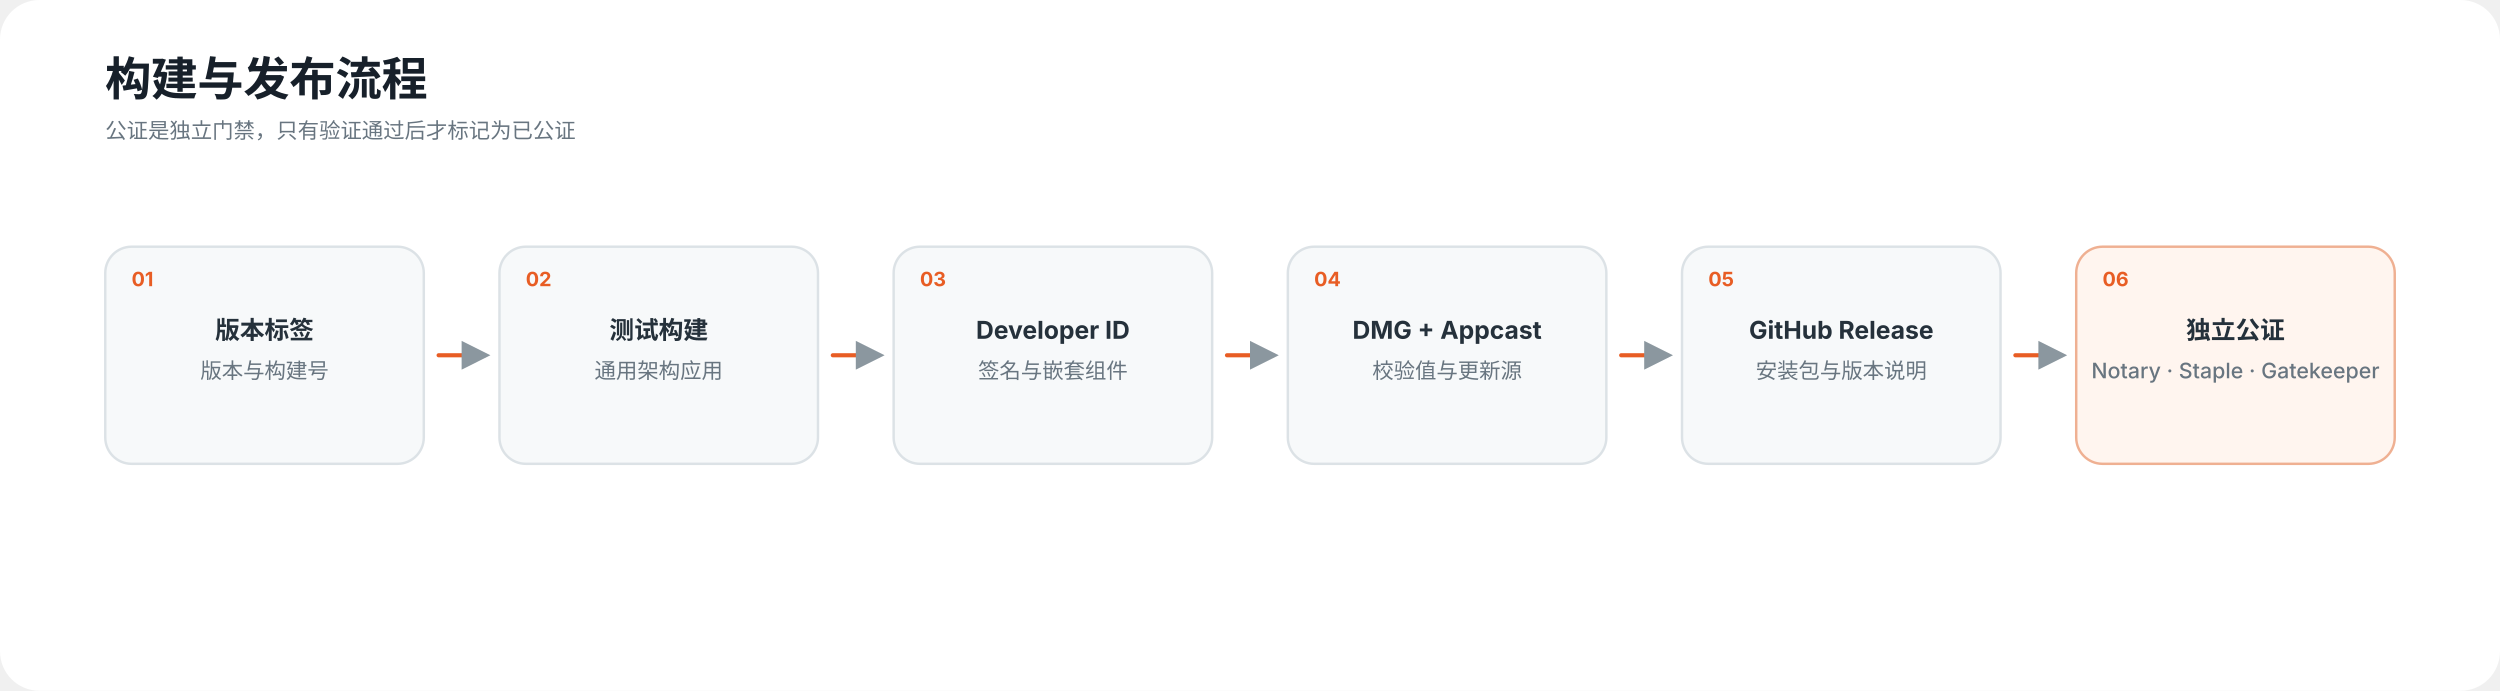
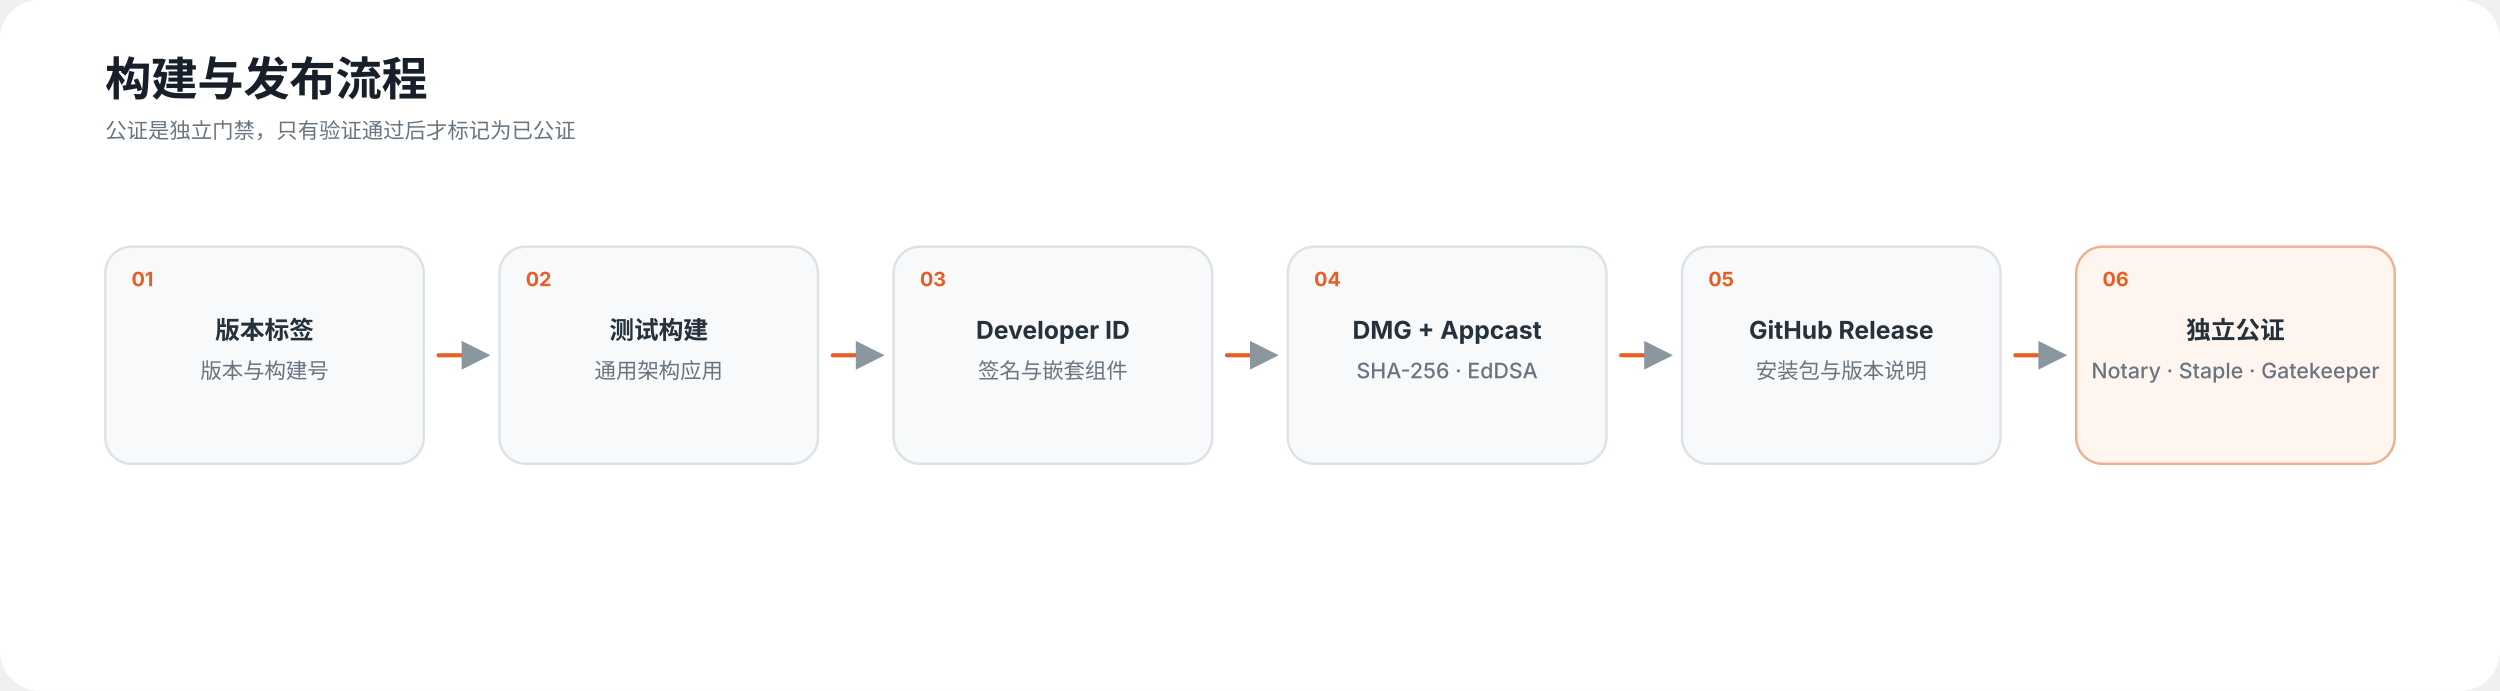
<svg xmlns="http://www.w3.org/2000/svg" width="1520" height="420" viewBox="0 0 1520 420" role="img" aria-labelledby="title desc">
  <style>
    :root { color-scheme: light dark; }
    .bg { fill: #ffffff; }
    .panel { fill: #f7f9fa; stroke: #dce2e6; stroke-width: 1.5; }
    .panel-accent { fill: #fff5ef; stroke: #efb092; stroke-width: 1.5; }
    .panel-green { fill: #edf8f4; stroke: #86c7b7; stroke-width: 1.5; }
    .panel-blue { fill: #eef5fb; stroke: #91b9da; stroke-width: 1.5; }
    .panel-purple { fill: #f5f0fb; stroke: #b7a0d4; stroke-width: 1.5; }
    .panel-muted { fill: #f2f4f5; stroke: #bfc7cd; stroke-width: 1.5; stroke-dasharray: 7 6; }
    .lane { fill: #fbfcfc; stroke: #e3e7ea; stroke-width: 1.5; }
    text { font-family: -apple-system, BlinkMacSystemFont, 'Segoe UI', sans-serif; }
    .title { fill: #17202a; font-size: 28px; font-weight: 700; }
    .section { fill: #17202a; font-size: 17px; font-weight: 700; }
    .label { fill: #25313b; font-size: 15px; font-weight: 650; }
    .detail { fill: #687580; font-size: 13px; font-weight: 500; }
    .badge { fill: #e85d24; font-size: 12px; font-weight: 700; }
    .connector { fill: none; stroke: #8b979f; stroke-width: 2; stroke-linecap: round; stroke-linejoin: round; }
    .connector-accent { fill: none; stroke: #e85d24; stroke-width: 2.5; stroke-linecap: round; stroke-linejoin: round; }
    .dot { fill: #e85d24; }
    @media (prefers-color-scheme: dark) {
        .bg { fill: #101419; }
        .panel, .lane { fill: #171d23; stroke: #303943; }
        .panel-accent { fill: #2b1d17; stroke: #8f4d31; }
        .panel-green { fill: #14251f; stroke: #397d6c; }
        .panel-blue { fill: #16232e; stroke: #477da9; }
        .panel-purple { fill: #211b2a; stroke: #72599a; }
        .panel-muted { fill: #151a1f; stroke: #53606a; }
        .title, .section, .label { fill: #f2f5f7; }
        .detail { fill: #a2adb6; }
        .connector { stroke: #66737d; }
    }
</style>
  <defs>
    <marker id="arrow" viewBox="0 0 10 10" refX="8" refY="5" markerWidth="7" markerHeight="7" orient="auto-start-reverse">
      <path d="M 0 0 L 10 5 L 0 10 z" fill="#8b979f" />
    </marker>
  </defs>
  <rect class="bg" x="0" y="0" width="1520" height="420" rx="24" />
  <text class="title" x="64" y="58">构建与发布流程</text>
  <text class="detail" x="64" y="84">公证是独立门禁，只有验证通过后才标记为已公证</text>
  <rect class="panel" x="64.0" y="150" width="193.667" height="132" rx="16" />
  <text class="label" x="160.833" y="206.0" text-anchor="middle">
    <tspan x="160.833" dy="0">版本标签</tspan>
  </text>
  <text class="detail" x="160.833" y="230.0" text-anchor="middle">
    <tspan x="160.833" dy="0">版本与构建号</tspan>
  </text>
  <text class="badge" x="80.0" y="174">01</text>
  <path class="connector-accent" d="M266.667 216.0 L294.667 216.0" marker-end="url(#arrow)" />
  <rect class="panel" x="303.667" y="150" width="193.667" height="132" rx="16" />
  <text class="label" x="400.5" y="206.0" text-anchor="middle">
    <tspan x="400.5" dy="0">测试构建</tspan>
  </text>
  <text class="detail" x="400.5" y="230.0" text-anchor="middle">
    <tspan x="400.5" dy="0">通用架构应用</tspan>
  </text>
  <text class="badge" x="319.667" y="174">02</text>
  <path class="connector-accent" d="M506.333 216.0 L534.333 216.0" marker-end="url(#arrow)" />
  <rect class="panel" x="543.333" y="150" width="193.667" height="132" rx="16" />
  <text class="label" x="640.167" y="206.0" text-anchor="middle">
    <tspan x="640.167" dy="0">Developer ID</tspan>
  </text>
  <text class="detail" x="640.167" y="230.0" text-anchor="middle">
    <tspan x="640.167" dy="0">签名与嵌套组件</tspan>
  </text>
  <text class="badge" x="559.333" y="174">03</text>
  <path class="connector-accent" d="M746 216.0 L774 216.0" marker-end="url(#arrow)" />
  <rect class="panel" x="783.0" y="150" width="193.667" height="132" rx="16" />
  <text class="label" x="879.833" y="206.0" text-anchor="middle">
    <tspan x="879.833" dy="0">DMG + Appcast</tspan>
  </text>
  <text class="detail" x="879.833" y="230.0" text-anchor="middle">
-     <tspan x="879.833" dy="0">校验值与更新源</tspan>
+     <tspan x="879.833" dy="0">SHA-256 · EdDSA</tspan>
  </text>
  <text class="badge" x="799.0" y="174">04</text>
  <path class="connector-accent" d="M985.667 216.0 L1013.667 216.0" marker-end="url(#arrow)" />
  <rect class="panel" x="1022.667" y="150" width="193.667" height="132" rx="16" />
  <text class="label" x="1119.5" y="206.0" text-anchor="middle">
    <tspan x="1119.5" dy="0">GitHub Release</tspan>
  </text>
  <text class="detail" x="1119.5" y="230.0" text-anchor="middle">
    <tspan x="1119.5" dy="0">安装包与版本说明</tspan>
  </text>
  <text class="badge" x="1038.667" y="174">05</text>
  <path class="connector-accent" d="M1225.333 216.0 L1253.333 216.0" marker-end="url(#arrow)" />
  <rect class="panel-accent" x="1262.333" y="150" width="193.667" height="132" rx="16" />
  <text class="label" x="1359.167" y="206.0" text-anchor="middle">
    <tspan x="1359.167" dy="0">独立公证</tspan>
  </text>
  <text class="detail" x="1359.167" y="230.0" text-anchor="middle">
    <tspan x="1359.167" dy="0">Notary · Staple · Gatekeeper</tspan>
  </text>
  <text class="badge" x="1278.333" y="174">06</text>
</svg>
